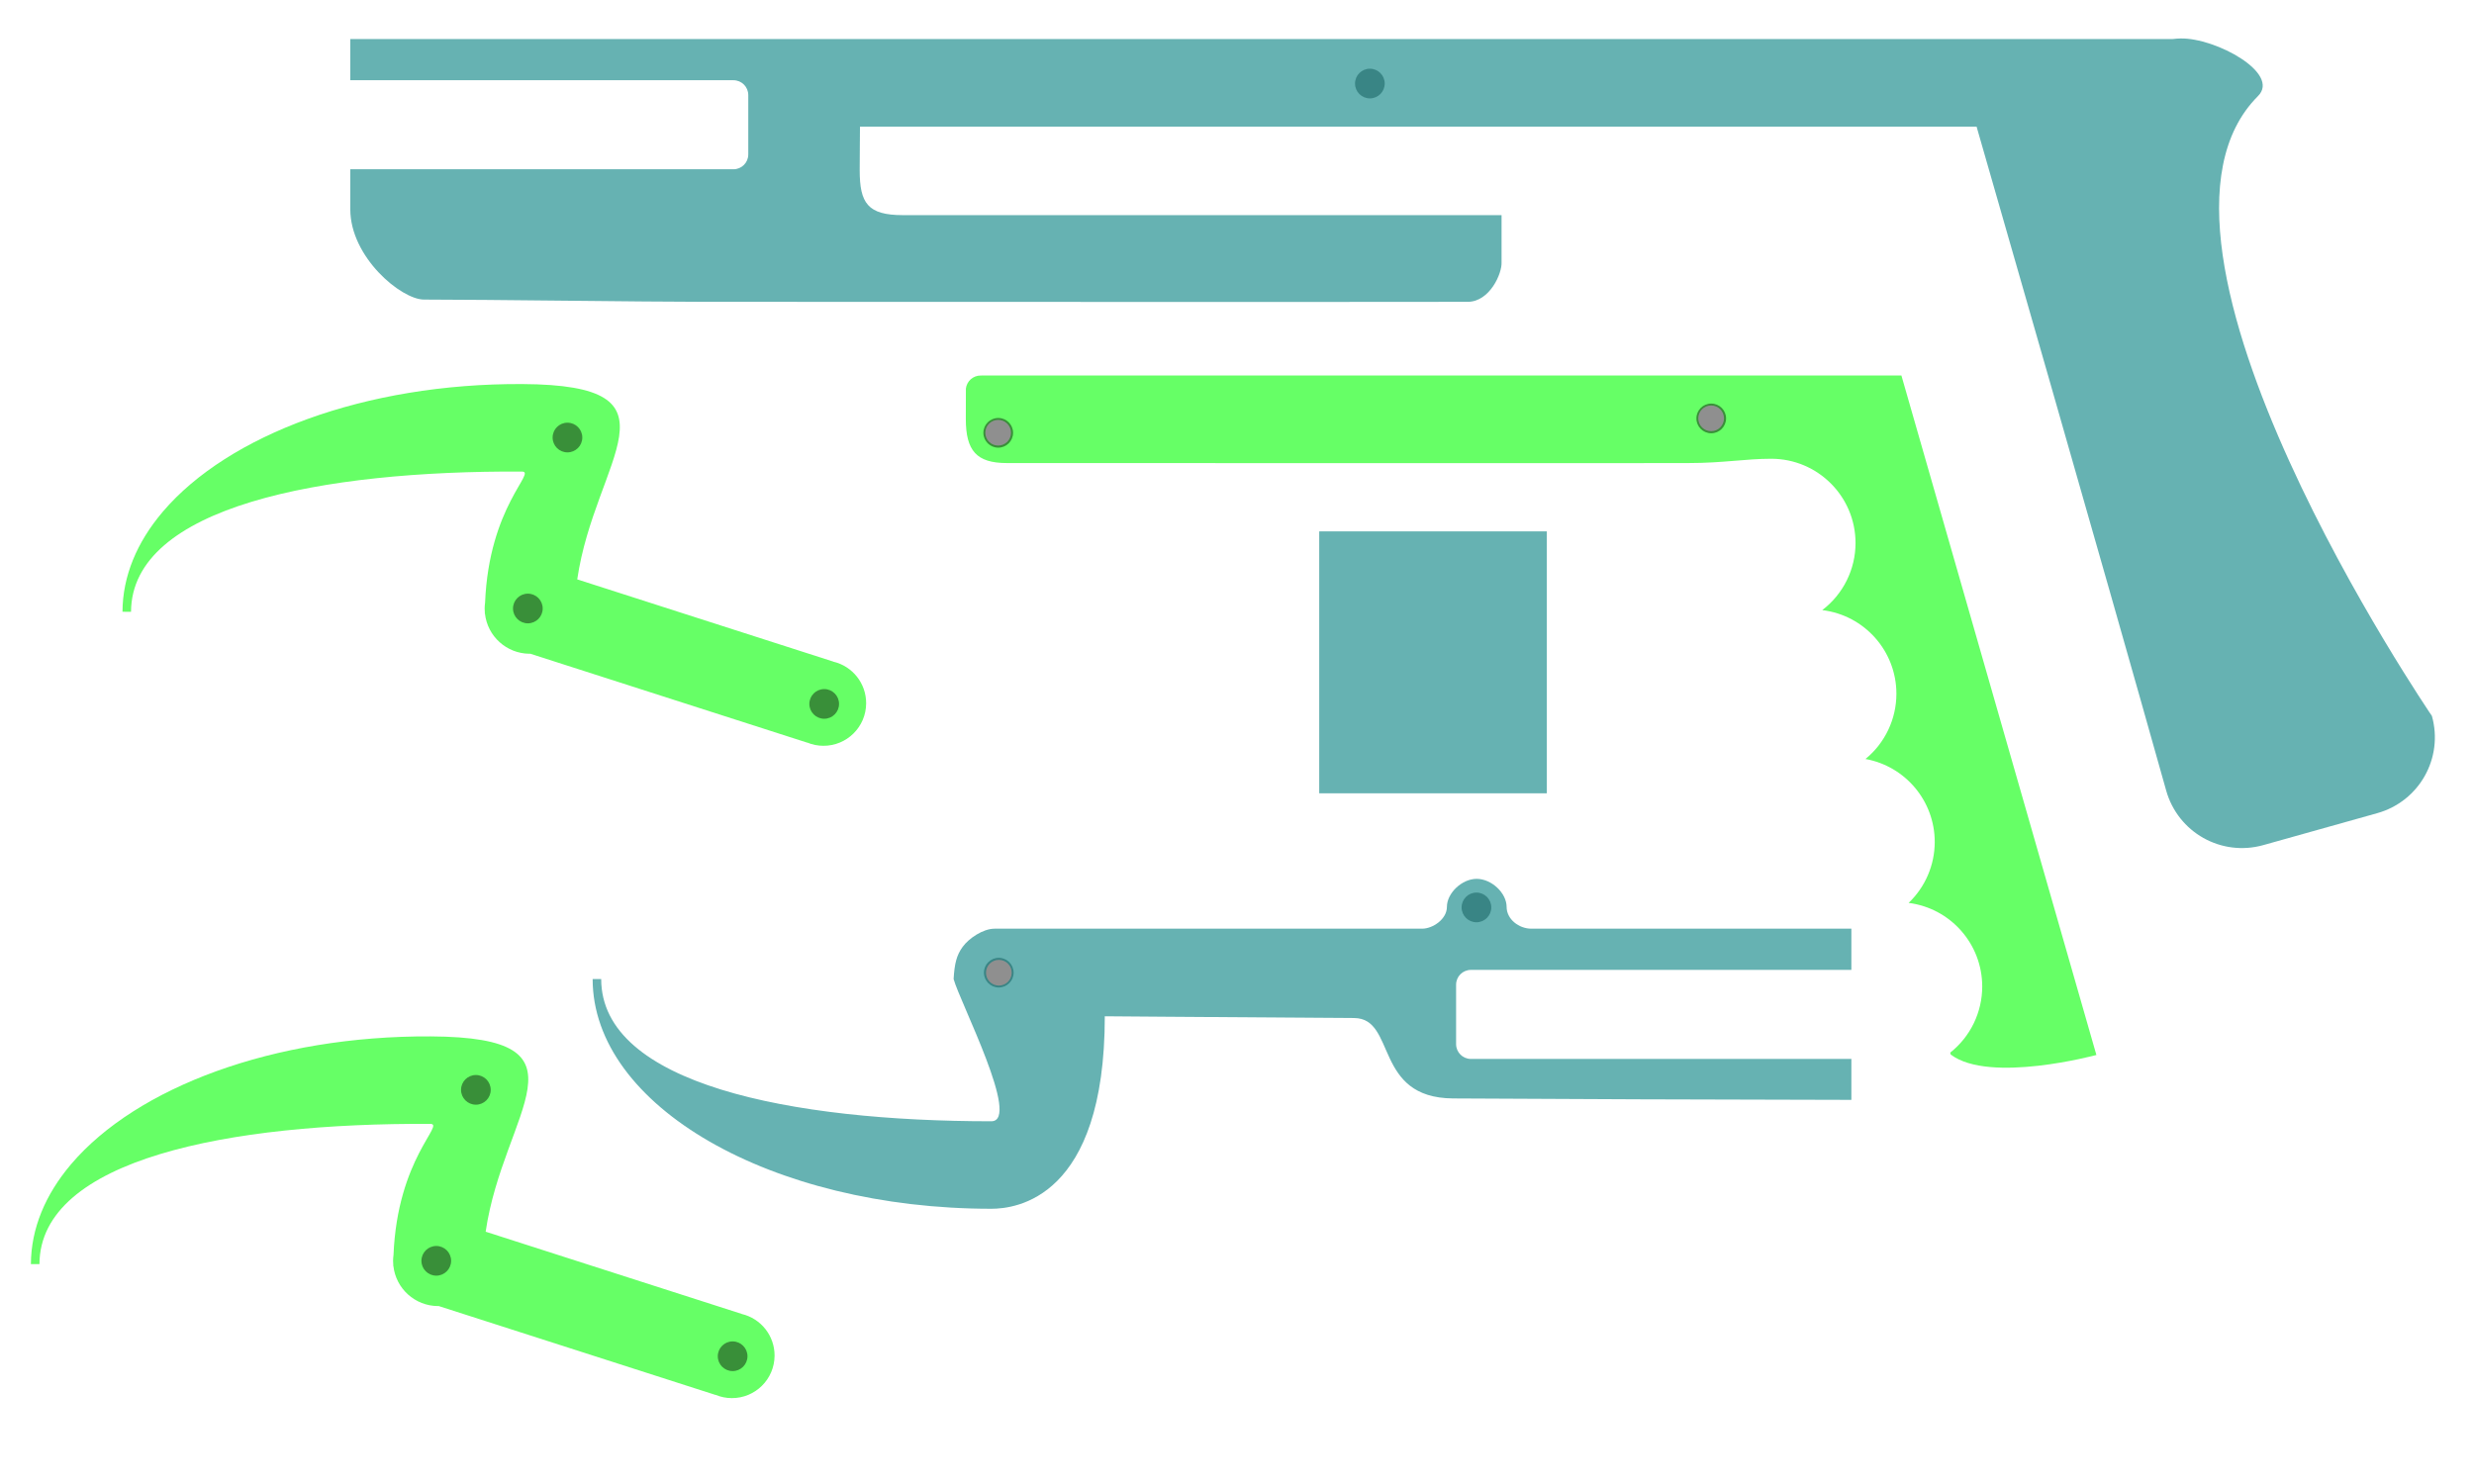
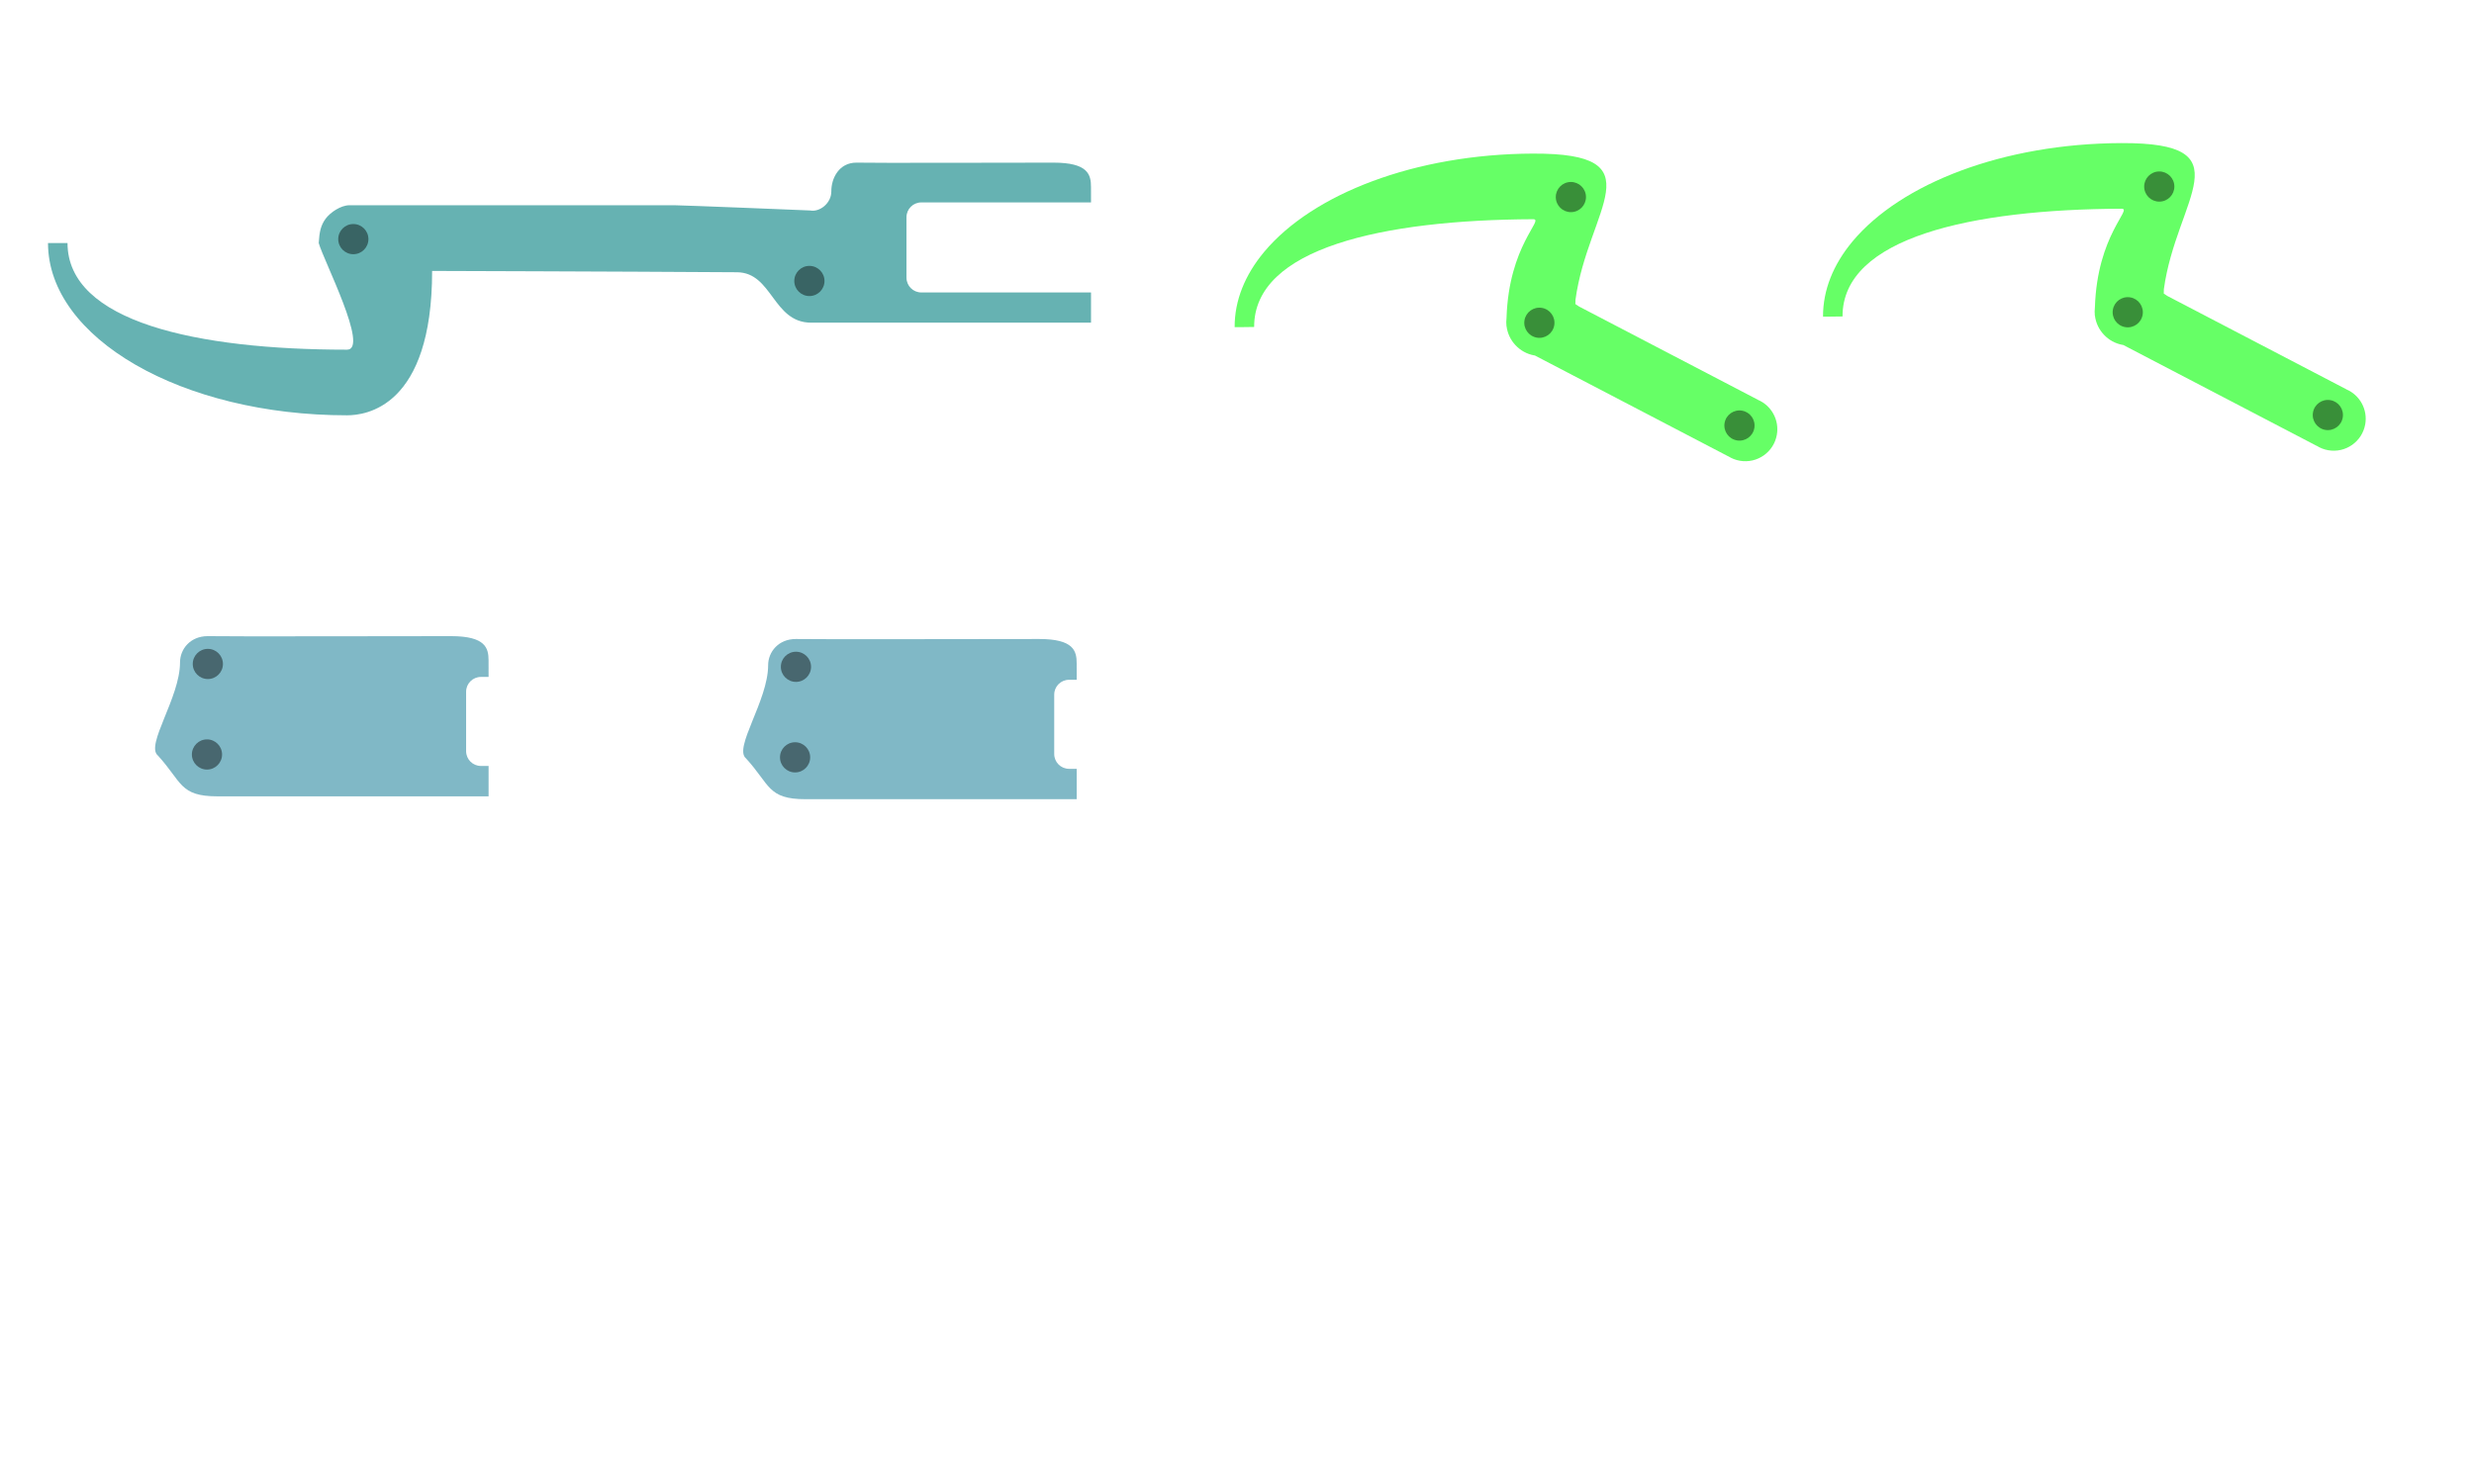
<svg xmlns="http://www.w3.org/2000/svg" width="500mm" height="300mm" viewBox="0 0 500 300" version="1.1" id="svg2179">
  <defs id="defs2176" />
-   <g id="layer1">
-     <path id="path18345" style="display:inline;vector-effect:non-scaling-stroke;fill:#00ff00;fill-opacity:0.599;stroke:none;stroke-width:1.62;stroke-dasharray:none;stroke-opacity:1;-inkscape-stroke:hairline" d="m 198.354,75.911 v 0.015 a 3,3 0 0 0 -0.171,-0.012 3,3 0 0 0 -2.976,2.656 c -0.005,1.991 -0.015,3.682 -0.015,6.102 0,6.461 2.174,8.939 8.307,8.939 36.347,0 130.826,0.047 137.713,0 7.068,0 11.523,-0.87 16.751,-0.87 9.413,-5.4e-4 17.044,7.63 17.043,17.043 -0.004,5.32 -2.493,10.333 -6.728,13.553 8.555,1.038 14.989,8.299 14.989,16.916 -0.002,5.109 -2.297,9.948 -6.252,13.183 8.107,1.471 14,8.531 13.999,16.771 -0.002,4.654 -1.908,9.105 -5.275,12.319 8.504,1.092 14.872,8.331 14.872,16.904 -6.1e-4,5.201 -2.377,10.118 -6.452,13.35 0,0 0.005,0.338 0.124,0.427 7.827,5.899 29.403,0.064 29.403,0.064 L 384.279,75.911 Z m 147.47,6.057 c 1.436,8.8e-5 2.6,1.164 2.6,2.6 -9e-5,1.436 -1.164,2.6 -2.6,2.6 -1.436,-8.8e-5 -2.6,-1.164 -2.6,-2.6 9e-5,-1.436 1.164,-2.6 2.6,-2.6 z m -144.095,2.909 c 1.436,8.8e-5 2.6,1.164 2.6,2.6 -9e-5,1.436 -1.164,2.6 -2.6,2.6 -1.436,1.99e-4 -2.6,-1.164 -2.6,-2.6 9e-5,-1.436 1.164,-2.6 2.6,-2.6 z" />
-     <circle style="display:inline;vector-effect:non-scaling-stroke;fill:#000000;fill-opacity:0.441;stroke-width:0.265;-inkscape-stroke:hairline" id="path575" cx="345.843" cy="84.585" r="3" />
-     <circle style="display:inline;vector-effect:non-scaling-stroke;fill:#000000;fill-opacity:0.441;stroke-width:0.265;-inkscape-stroke:hairline" id="circle1445" cx="201.746" cy="87.496" r="3" />
-     <circle style="display:inline;vector-effect:non-scaling-stroke;fill:#000000;fill-opacity:0.441;stroke-width:0.265;-inkscape-stroke:hairline" id="circle1447" cx="276.854" cy="16.888" r="3" />
-     <rect style="display:inline;vector-effect:non-scaling-stroke;fill:#007f7f;fill-opacity:0.6;stroke-width:0.321;-inkscape-stroke:hairline" id="rect1915" width="46" height="52.95" x="266.618" y="107.422" />
-     <path style="display:inline;fill:#008080;fill-opacity:0.599;stroke-width:6.123;stroke-dasharray:24.493, 24.493" d="m 440.678,7.777 c -0.516,0.012 -1.033,0.048 -1.553,0.111 H 70.796 v 8.331 h 77.431 c 1.662,0 3,1.338 3,3 v 12 c 0,1.662 -1.338,3 -3,3 H 70.796 v 8.102 c 0,9.66 10.28,18.24 14.9,18.24 12.862,0 44.242,0.455 56.574,0.455 11.973,0 142.579,0.048 154.374,0 4.452,-0.018 6.948,-5.762 6.824,-8 v -9.525 H 182.463 c -7.094,0 -8.718,-2.418 -8.718,-9.08 0,-3.353 0.058,-6.549 0.058,-8.815 h 225.667 c 0,0 25.795,89.56 38.314,134.202 2.384,8.501 11.146,13.427 19.647,11.043 l 23.017,-6.455 c 8.501,-2.384 13.428,-11.149 11.044,-19.65 0,0 -65.069,-95.394 -35.143,-125.32 4.601,-4.601 -8.565,-11.799 -15.67,-11.638 z" id="path2148" />
-     <path id="path18628" style="display:inline;fill:#00ff00;fill-opacity:0.599;stroke-width:6.509;stroke-dasharray:26.036, 26.036" d="m 32.961,103.381 c -0.052,0.06 -0.103,0.121 -0.154,0.182 -5.124,6.064 -8.015,12.88 -8.054,20.094 l 2.84e-4,0.013 1.728,0.011 -2.74e-4,-0.013 c 0.114,-21.253 38.464,-28.556 78.995,-28.338 3.045,0.016 -6.646,6.953 -7.441,26.513 -0.053,0.383 -0.081,0.768 -0.085,1.154 1.4e-4,0.275 0.013,0.549 0.038,0.823 -0.001,0.078 -0.004,0.153 -0.005,0.231 0.003,-4.9e-4 0.025,-1.2e-4 0.029,4.2e-4 0.509,4.595 4.379,8.08 9.002,8.109 0.046,-0.004 0.093,-0.008 0.139,-0.012 l 55.987,17.982 0.006,-0.016 c 1.031,0.426 2.135,0.648 3.25,0.653 4.759,0.019 8.634,-3.822 8.654,-8.582 0.018,-4.017 -2.741,-7.514 -6.652,-8.43 l 0.003,-0.013 -51.74,-16.618 C 120.246,92.621 139.328,77.822 105.569,77.64 73.713,77.469 46.118,87.981 32.961,103.38 Z" />
-     <circle style="display:inline;vector-effect:non-scaling-stroke;fill:#000000;fill-opacity:0.441;stroke-width:0.265;-inkscape-stroke:hairline" id="circle1451" cx="298.392" cy="183.44" r="3" />
-     <circle style="display:inline;vector-effect:non-scaling-stroke;fill:#000000;fill-opacity:0.441;stroke-width:0.265;-inkscape-stroke:hairline" id="circle1453" cx="201.853" cy="196.627" r="3" />
-     <circle style="display:inline;vector-effect:non-scaling-stroke;fill:#000000;fill-opacity:0.441;stroke-width:0.265;-inkscape-stroke:hairline" id="circle1455" cx="166.573" cy="142.301" r="3" />
-     <circle style="display:inline;vector-effect:non-scaling-stroke;fill:#000000;fill-opacity:0.441;stroke-width:0.265;-inkscape-stroke:hairline" id="circle1971" cx="114.684" cy="88.45" r="3" />
-     <path style="display:inline;fill:#008080;fill-opacity:0.599;stroke-width:6.123;stroke-dasharray:24.493, 24.493" d="m 298.456,177.665 c -3.017,-0.011 -6.034,2.904 -6.034,5.663 0,2.519 -2.889,4.41 -5,4.41 h -86.413 c -2.33,0 -5.184,1.937 -6.443,3.658 -1.278,1.746 -1.659,3.484 -1.839,6.525 1.224,4.569 13.713,28.751 7.617,28.751 -40.524,0 -78.826,-7.508 -78.842,-28.751 h -1.728 c 0.01,25.648 36.079,46.438 80.57,46.439 4.922,3e-5 22.938,-2.042 22.938,-38.914 0,0 16.494,0.137 50.409,0.356 8.559,0.055 3.878,16.15 19.971,16.254 22.699,0.146 50.801,0.23 80.504,0.29 v -8.276 h -76.887 c -1.662,0 -3,-1.338 -3,-3 v -12 c 0,-1.662 1.338,-3 3,-3 h 76.887 v -8.331 h -64.676 c -2.495,0 -5,-1.894 -5,-4.41 0,-2.777 -3.017,-5.651 -6.034,-5.663 z m -96.587,16.377 c 1.436,9e-5 2.6,1.164 2.6,2.6 -9e-5,1.436 -1.164,2.6 -2.6,2.6 -1.436,2e-4 -2.6,-1.164 -2.6,-2.6 9e-5,-1.436 1.164,-2.6 2.6,-2.6 z" id="rect288" />
-     <circle style="display:inline;vector-effect:non-scaling-stroke;fill:#000000;fill-opacity:0.441;stroke-width:0.265;-inkscape-stroke:hairline" id="circle9372" cx="106.68" cy="123.011" r="3" />
-     <path id="path9374" style="display:inline;fill:#00ff00;fill-opacity:0.599;stroke-width:6.509;stroke-dasharray:26.036, 26.036" d="m 14.453,235.252 c -0.052,0.06 -0.103,0.121 -0.154,0.182 -5.124,6.064 -8.015,12.88 -8.054,20.094 l 2.84e-4,0.013 1.728,0.011 -2.74e-4,-0.013 c 0.114,-21.253 38.464,-28.556 78.995,-28.338 3.045,0.016 -6.646,6.953 -7.441,26.513 -0.053,0.383 -0.081,0.768 -0.085,1.154 1.4e-4,0.275 0.013,0.549 0.038,0.823 -10e-4,0.078 -0.004,0.153 -0.005,0.231 0.003,-4.9e-4 0.025,-1.2e-4 0.029,4.2e-4 0.509,4.595 4.379,8.08 9.002,8.109 0.046,-0.004 0.093,-0.008 0.139,-0.012 l 55.987,17.982 0.006,-0.016 c 1.031,0.426 2.135,0.648 3.25,0.653 4.759,0.019 8.634,-3.822 8.654,-8.582 0.018,-4.017 -2.741,-7.514 -6.652,-8.43 l 0.003,-0.013 -51.74,-16.618 c 3.585,-24.502 22.667,-39.301 -11.092,-39.483 -31.856,-0.171 -59.451,10.341 -72.609,25.74 z" />
-     <circle style="display:inline;vector-effect:non-scaling-stroke;fill:#000000;fill-opacity:0.441;stroke-width:0.265;-inkscape-stroke:hairline" id="circle9376" cx="148.065" cy="274.173" r="3" />
-     <circle style="display:inline;vector-effect:non-scaling-stroke;fill:#000000;fill-opacity:0.441;stroke-width:0.265;-inkscape-stroke:hairline" id="circle9378" cx="96.176" cy="220.321" r="3" />
-     <circle style="display:inline;vector-effect:non-scaling-stroke;fill:#000000;fill-opacity:0.441;stroke-width:0.265;-inkscape-stroke:hairline" id="circle9380" cx="88.172" cy="254.882" r="3" />
+   <g id="layer1" style="display:inline">
+     <g id="g12701" transform="rotate(-0.5366822,-2591.523,-25285.986)" style="display:inline">
+       <path id="path12693" style="display:inline;fill:#00ff00;fill-opacity:0.599;stroke-width:4.882;stroke-dasharray:19.527, 19.527" d="m 191.474,56.105 c -23.892,-0.128 -44.588,7.756 -54.456,19.305 l -5.2e-4,-4e-6 c -0.039,0.045 -0.077,0.091 -0.115,0.136 -3.843,4.548 -6.011,9.66 -6.041,15.071 l 4.3e-4,0.01 1.296,0.008 2.646,-0.01 c 0.086,-15.939 26.202,-21.417 56.601,-21.253 2.284,0.012 -4.985,5.215 -5.581,19.885 -0.04,0.287 -0.061,0.576 -0.063,0.866 1e-4,0.206 0.01,0.412 0.028,0.617 -7.5e-4,0.059 -0.003,0.115 -0.003,0.174 0.002,-3.71e-4 0.018,-2.01e-4 0.022,2.03e-4 0.167,1.508 0.817,2.856 1.785,3.898 0.002,0.002 0.003,0.003 0.005,0.005 0.968,1.052 2.268,1.807 3.766,2.088 0.035,0.004 0.07,0.007 0.105,0.01 l 38.91,20.763 0.007,-0.011 c 0.704,0.452 1.489,0.764 2.311,0.917 3.51,0.651 6.883,-1.665 7.535,-5.175 0.551,-2.962 -1.017,-5.912 -3.781,-7.111 l 0.004,-0.01 -35.959,-19.188 c -0.227,-0.163 -0.471,-0.331 -0.731,-0.501 0.013,-0.287 0.024,-0.578 0.029,-0.881 2.689,-18.376 17,-29.476 -8.319,-29.612 z" />
+       <circle style="vector-effect:non-scaling-stroke;fill:#000000;fill-opacity:0.441;stroke-width:0.269;-inkscape-stroke:hairline" id="circle12699" cx="199.059" cy="64.962" r="3.05" />
+       <circle style="display:inline;vector-effect:non-scaling-stroke;fill:#000000;fill-opacity:0.441;stroke-width:0.269;-inkscape-stroke:hairline" id="circle1455" cx="248.851" cy="68.156" r="3.05" transform="rotate(10.2787)" />
+       <circle style="display:inline;vector-effect:non-scaling-stroke;fill:#000000;fill-opacity:0.441;stroke-width:0.269;-inkscape-stroke:hairline" id="circle1453" cx="192.453" cy="90.315" r="3.05" transform="rotate(10.2787,192.4614,90.30752)" />
+     </g>
+     <g id="g13322" transform="rotate(-0.5366822,867.2026,-6811.03)" style="display:inline">
+       <path id="path13314" style="display:inline;fill:#00ff00;fill-opacity:0.599;stroke-width:4.882;stroke-dasharray:19.527, 19.527" d="m 245.748,25.529 c -23.892,-0.128 -44.588,7.756 -54.456,19.305 l -5.2e-4,-4e-6 c -0.039,0.045 -0.077,0.091 -0.115,0.136 -3.843,4.548 -6.011,9.66 -6.041,15.071 l 4.3e-4,0.01 1.296,0.008 2.646,-0.01 c 0.086,-15.939 26.202,-21.417 56.601,-21.253 2.284,0.012 -4.985,5.215 -5.581,19.885 -0.04,0.287 -0.061,0.576 -0.063,0.866 1e-4,0.206 0.01,0.412 0.028,0.617 -7.5e-4,0.059 -0.003,0.115 -0.003,0.174 0.002,-3.71e-4 0.018,-2.01e-4 0.022,2.03e-4 0.167,1.508 0.817,2.856 1.785,3.898 0.002,0.002 0.003,0.003 0.005,0.005 0.968,1.052 2.268,1.807 3.766,2.088 0.035,0.004 0.07,0.007 0.105,0.01 l 38.91,20.763 0.007,-0.011 c 0.704,0.452 1.489,0.764 2.311,0.917 3.51,0.651 6.883,-1.665 7.535,-5.175 0.551,-2.962 -1.017,-5.912 -3.781,-7.111 l 0.004,-0.01 -35.959,-19.188 c -0.227,-0.163 -0.471,-0.331 -0.731,-0.501 0.013,-0.287 0.024,-0.578 0.029,-0.881 2.689,-18.376 17,-29.476 -8.319,-29.612 z" />
+       <circle style="vector-effect:non-scaling-stroke;fill:#000000;fill-opacity:0.441;stroke-width:0.269;-inkscape-stroke:hairline" id="circle13316" cx="253.333" cy="34.387" r="3.05" />
+       <circle style="display:inline;vector-effect:non-scaling-stroke;fill:#000000;fill-opacity:0.441;stroke-width:0.269;-inkscape-stroke:hairline" id="circle13318" cx="296.798" cy="28.387" r="3.05" transform="rotate(10.2787)" />
+       <circle style="display:inline;vector-effect:non-scaling-stroke;fill:#000000;fill-opacity:0.441;stroke-width:0.269;-inkscape-stroke:hairline" id="circle13320" cx="253.426" cy="14.754" r="3.05" transform="rotate(10.2787)" />
+     </g>
+     <g id="g12849" transform="translate(-242.7948,50.9104)" style="display:inline">
+       <path id="path12843" style="display:inline;fill:#2c89a0;fill-opacity:0.599;stroke-width:4.592;stroke-dasharray:18.37, 18.37" d="m 284.762,77.689 c -3.467,0 -5.584,2.585 -5.584,5.305 0,7.135 -7.029,16.725 -4.484,18.821 4.913,5.352 4.354,8.261 12.065,8.261 11.36,0 46.153,-0.018 54.781,0 v -4.026 -2.117 h -1.543 c -1.662,0 -3,-1.338 -3,-3 V 88.933 c 0,-1.662 1.338,-3 3,-3 h 1.543 l -0.005,-3.319 c 0,-2.498 -0.581,-4.925 -7.573,-4.925 -8.704,0 -45.819,0.089 -49.199,0 z" />
+       <circle style="display:inline;vector-effect:non-scaling-stroke;fill:#000000;fill-opacity:0.441;stroke-width:0.269;-inkscape-stroke:hairline" id="circle12851" cx="284.801" cy="83.311" r="3.05" />
+       <circle style="display:inline;vector-effect:non-scaling-stroke;fill:#000000;fill-opacity:0.441;stroke-width:0.269;-inkscape-stroke:hairline" id="circle13745" cx="284.625" cy="101.612" r="3.05" />
+     </g>
+     <g id="g12000" transform="translate(-121.045,-44.81209)" style="display:inline">
+       <path id="rect288" style="display:inline;fill:#008080;fill-opacity:0.599;stroke-width:4.592;stroke-dasharray:18.37, 18.37" d="m 289.056,83.524 c 0.018,2.29 -2.269,4.219 -4.279,3.836 -0.517,-0.038 -26.006,-1.058 -27.446,-1.058 l -21.886,3.7e-5 -43.772,7.2e-5 c -1.748,3e-6 -3.888,1.453 -4.832,2.743 -0.958,1.31 -1.244,2.613 -1.379,4.894 0.918,3.427 10.285,21.563 5.712,21.563 -30.393,0 -56.474,-5.631 -56.485,-21.563 h -3.942 c 0.007,19.236 27.059,34.829 60.427,34.829 3.692,2e-5 17.204,-1.531 17.204,-29.186 0,0 36.183,0.103 61.62,0.267 7.175,0.046 7.219,10.193 14.978,10.193 5.895,0 53.791,-0.006 56.565,0 v -3.992 -2.117 l -34.297,-1.9e-4 c -1.662,-1e-5 -3,-1.338 -3,-3 V 88.733 c 0,-1.662 1.338,-3 3,-3 l 34.297,9.2e-5 -0.005,-3.118 c 0,-2.498 -0.581,-4.925 -7.573,-4.925 -8.704,0 -36.471,0.089 -39.851,0 -3.467,0 -5.075,3.114 -5.054,5.834 z" />
+       <circle style="display:inline;vector-effect:non-scaling-stroke;fill:#000000;fill-opacity:0.441;stroke-width:0.269;-inkscape-stroke:hairline" id="circle11264" cx="192.453" cy="93.151" r="3.05" />
+       <circle style="display:inline;vector-effect:non-scaling-stroke;fill:#000000;fill-opacity:0.441;stroke-width:0.269;-inkscape-stroke:hairline" id="circle12853" cx="284.625" cy="101.612" r="3.05" />
+     </g>
+     <g id="g14001" transform="translate(-123.9369,51.48878)" style="display:inline">
+       <path id="path13995" style="display:inline;fill:#2c89a0;fill-opacity:0.599;stroke-width:4.592;stroke-dasharray:18.37, 18.37" d="m 284.762,77.689 c -3.467,0 -5.584,2.585 -5.584,5.305 0,7.135 -7.029,16.725 -4.484,18.821 4.913,5.352 4.354,8.261 12.065,8.261 11.36,0 46.153,-0.018 54.781,0 v -4.026 -2.117 h -1.543 c -1.662,0 -3,-1.338 -3,-3 V 88.933 c 0,-1.662 1.338,-3 3,-3 h 1.543 l -0.005,-3.319 c 0,-2.498 -0.581,-4.925 -7.573,-4.925 -8.704,0 -45.819,0.089 -49.199,0 z" />
+       <circle style="display:inline;vector-effect:non-scaling-stroke;fill:#000000;fill-opacity:0.441;stroke-width:0.269;-inkscape-stroke:hairline" id="circle13997" cx="284.801" cy="83.311" r="3.05" />
+       <circle style="display:inline;vector-effect:non-scaling-stroke;fill:#000000;fill-opacity:0.441;stroke-width:0.269;-inkscape-stroke:hairline" id="circle13999" cx="284.625" cy="101.612" r="3.05" />
+     </g>
  </g>
</svg>
